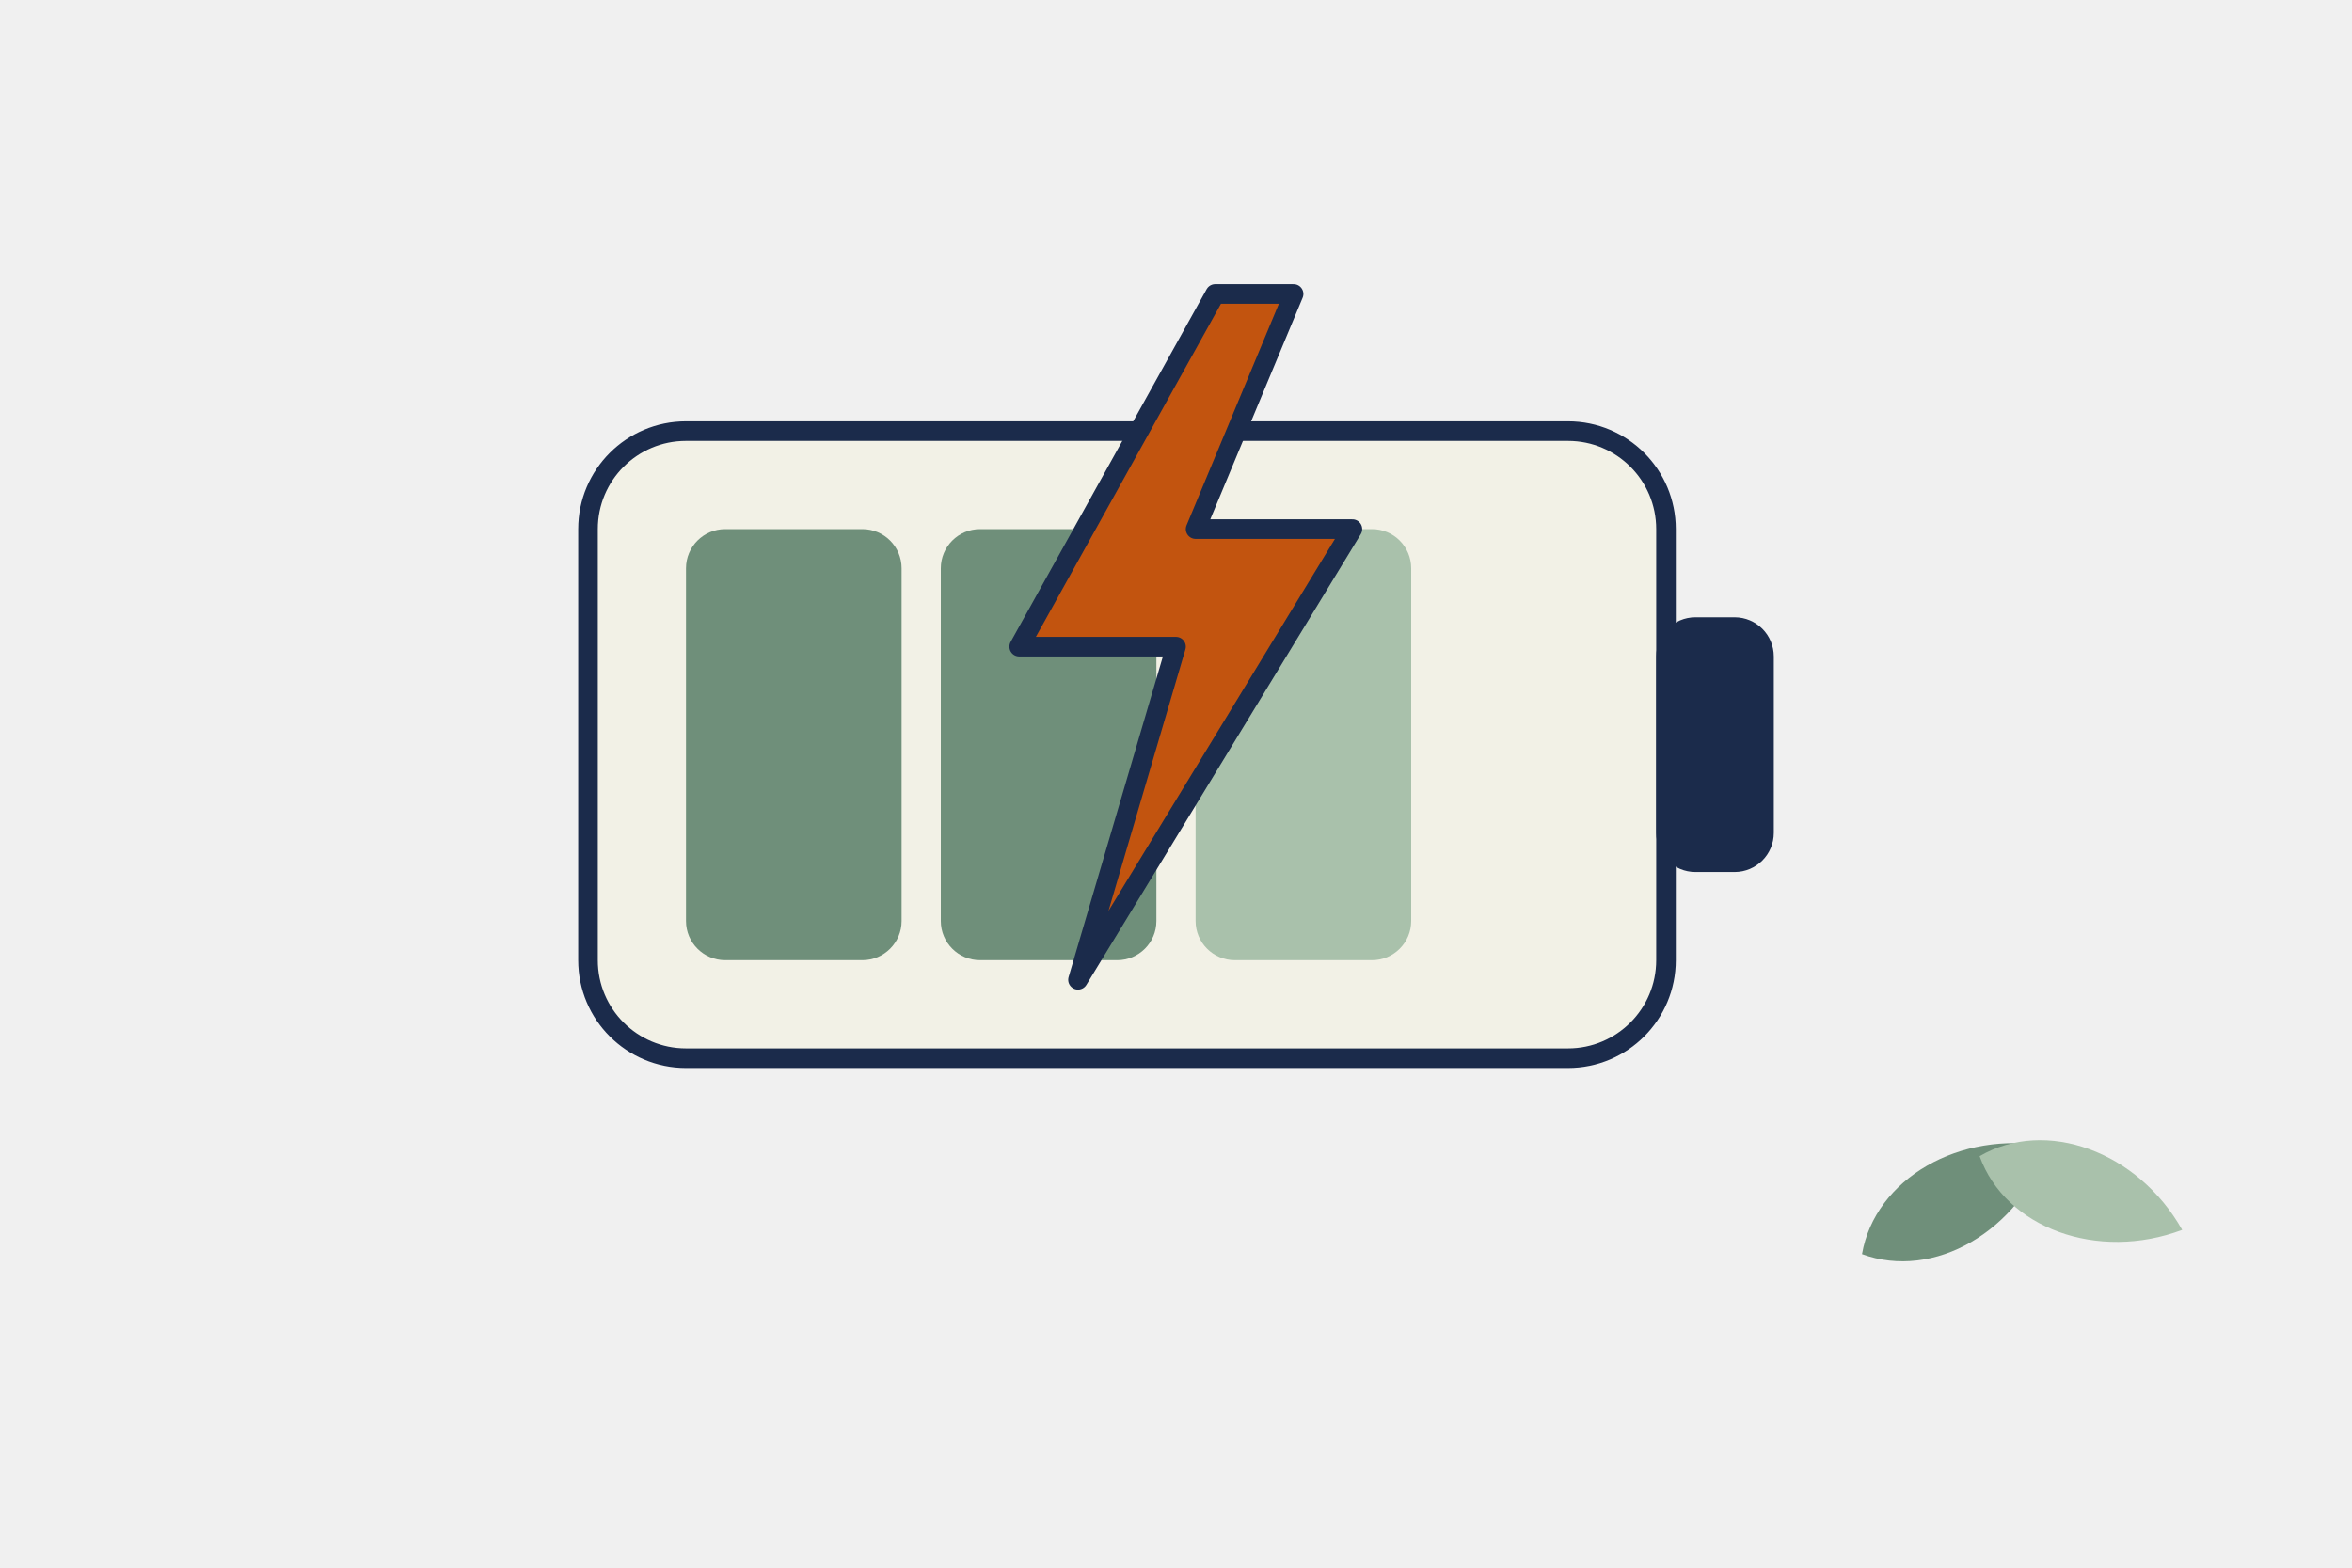
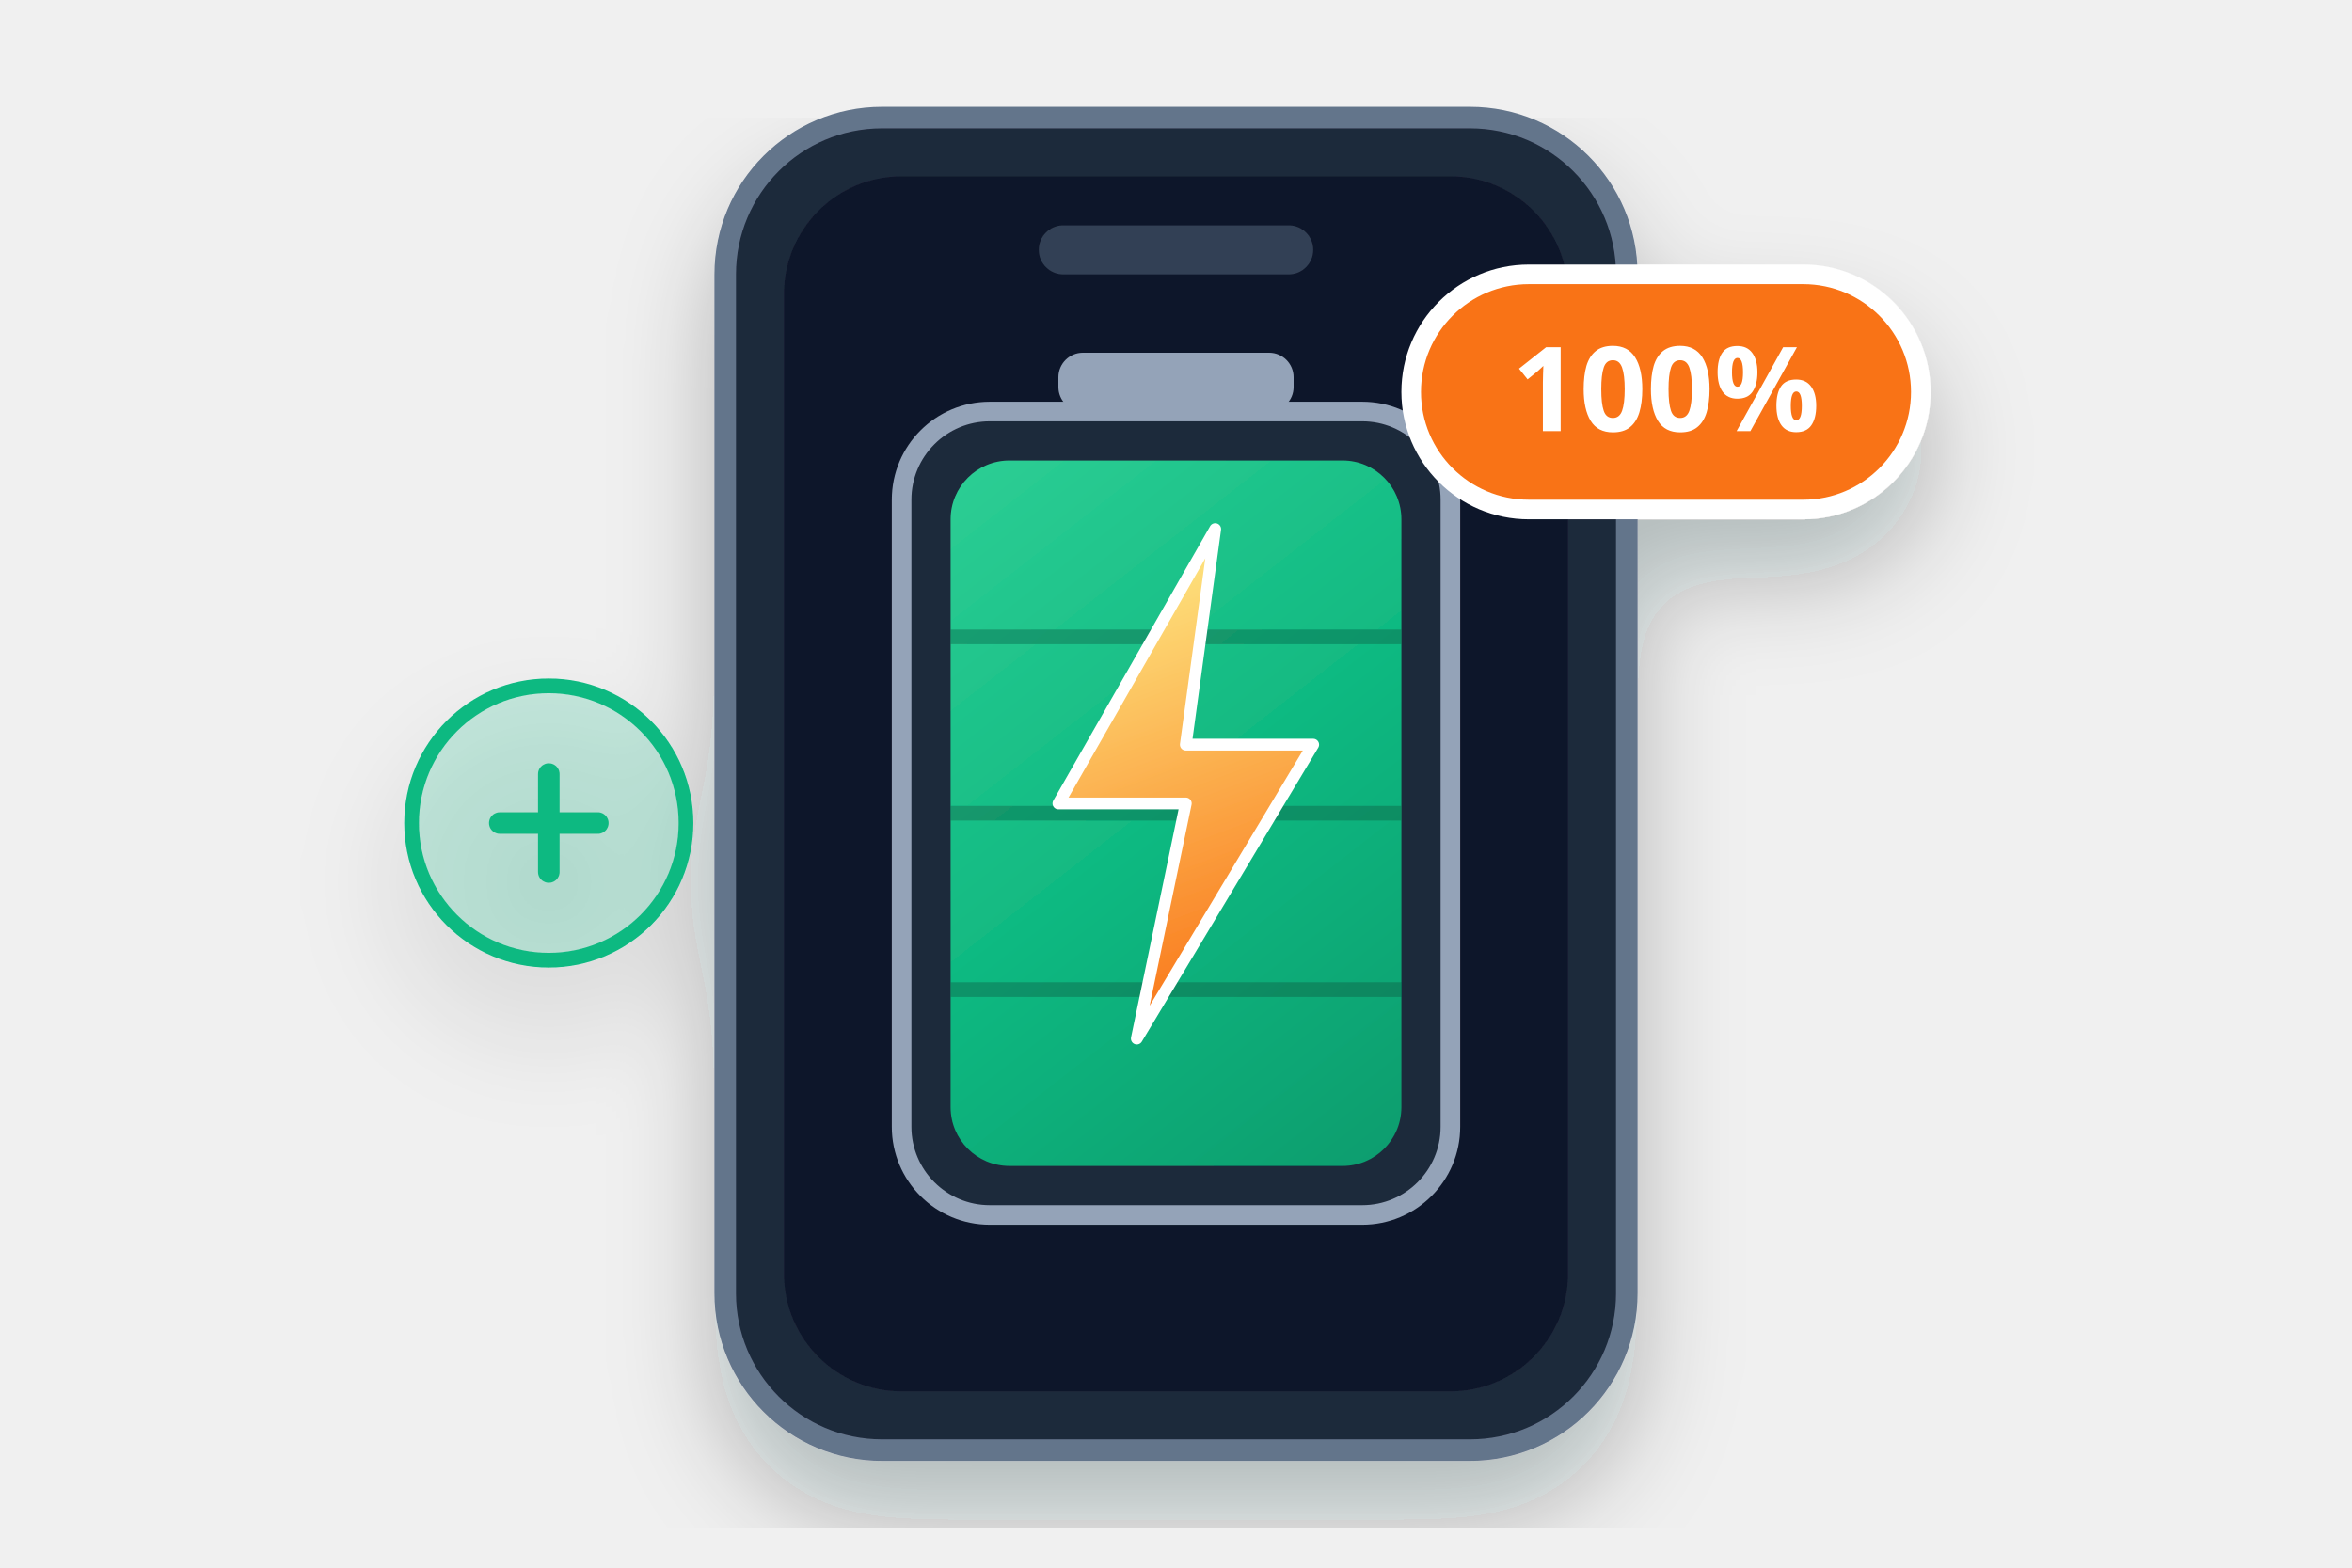
- <svg xmlns="http://www.w3.org/2000/svg" viewBox="0 0 240 160" fill="none" stroke="#1b2b4b" stroke-width="2" stroke-linecap="round" stroke-linejoin="round">
+ <svg xmlns="http://www.w3.org/2000/svg" viewBox="0 0 240 160" fill="none">
  <defs>
-     <path id="lf" d="M0 0C5-6 15-6 22 0 15 6 5 6 0 0Z" />
+     <filter id="pbShadow" x="20" y="6" width="200" height="150" filterUnits="userSpaceOnUse">
+       <feDropShadow dx="0" dy="6" stdDeviation="5" flood-color="#0f172a" flood-opacity="0.25" />
+     </filter>
+     <linearGradient id="batCell" x1="88" y1="42" x2="152" y2="124" gradientUnits="userSpaceOnUse">
+       <stop offset="0" stop-color="#34d399" />
+       <stop offset="0.5" stop-color="#10b981" />
+       <stop offset="1" stop-color="#059669" />
+     </linearGradient>
+     <linearGradient id="boltGold" x1="112" y1="54" x2="130" y2="102" gradientUnits="userSpaceOnUse">
+       <stop offset="0" stop-color="#fef08a" />
+       <stop offset="1" stop-color="#f97316" />
+     </linearGradient>
  </defs>
-   <rect x="60" y="44" width="110" height="64" rx="10" fill="#f2f1e6" />
-   <rect x="170" y="64" width="10" height="24" rx="3" fill="#1b2b4b" />
-   <rect x="70" y="54" width="22" height="44" rx="4" fill="#6f8f7a" stroke="none" />
-   <rect x="96" y="54" width="22" height="44" rx="4" fill="#6f8f7a" stroke="none" />
-   <rect x="122" y="54" width="22" height="44" rx="4" fill="#a9c1ab" stroke="none" />
-   <path d="M124 30l-20 36h16l-10 34 28-46h-16l10-24Z" fill="#c2540f" />
-   <use href="#lf" transform="translate(190 128) rotate(-30)" fill="#6f8f7a" stroke="none" />
-   <use href="#lf" transform="translate(202 118) rotate(20)" fill="#a9c1ab" stroke="none" />
+   <g filter="url(#pbShadow)">
+     <rect x="74" y="12" width="92" height="136" rx="16" fill="#1e293b" stroke="#64748b" stroke-width="2.2" />
+     <rect x="80" y="18" width="80" height="124" rx="12" fill="#0f172a" />
+     <rect x="106" y="23" width="28" height="5" rx="2.5" fill="#334155" />
+     <rect x="92" y="42" width="56" height="82" rx="9" fill="#1e293b" stroke="#94a3b8" stroke-width="2" />
+     <rect x="108" y="36" width="24" height="6" rx="2.5" fill="#94a3b8" />
+     <rect x="97" y="47" width="46" height="72" rx="6" fill="url(#batCell)" />
+     <path d="M97 65H143M97 83H143M97 101H143" stroke="#064e3b" stroke-width="1.5" stroke-opacity="0.35" />
+     <path d="M124 54L108 82H121L116 106L134 76H121L124 54Z" fill="url(#boltGold)" stroke="#ffffff" stroke-width="1.2" stroke-linejoin="round" />
+     <rect x="144" y="28" width="52" height="24" rx="12" fill="#f97316" stroke="#ffffff" stroke-width="2" />
+     <text x="170" y="44" text-anchor="middle" fill="#ffffff" font-family="system-ui, sans-serif" font-size="12" font-weight="800">100%</text>
+     <circle cx="56" cy="84" r="14" fill="#10b981" fill-opacity="0.18" stroke="#10b981" stroke-width="1.5" />
+     <path d="M51 84H61M56 79V89" stroke="#10b981" stroke-width="2.2" stroke-linecap="round" />
+   </g>
</svg>
